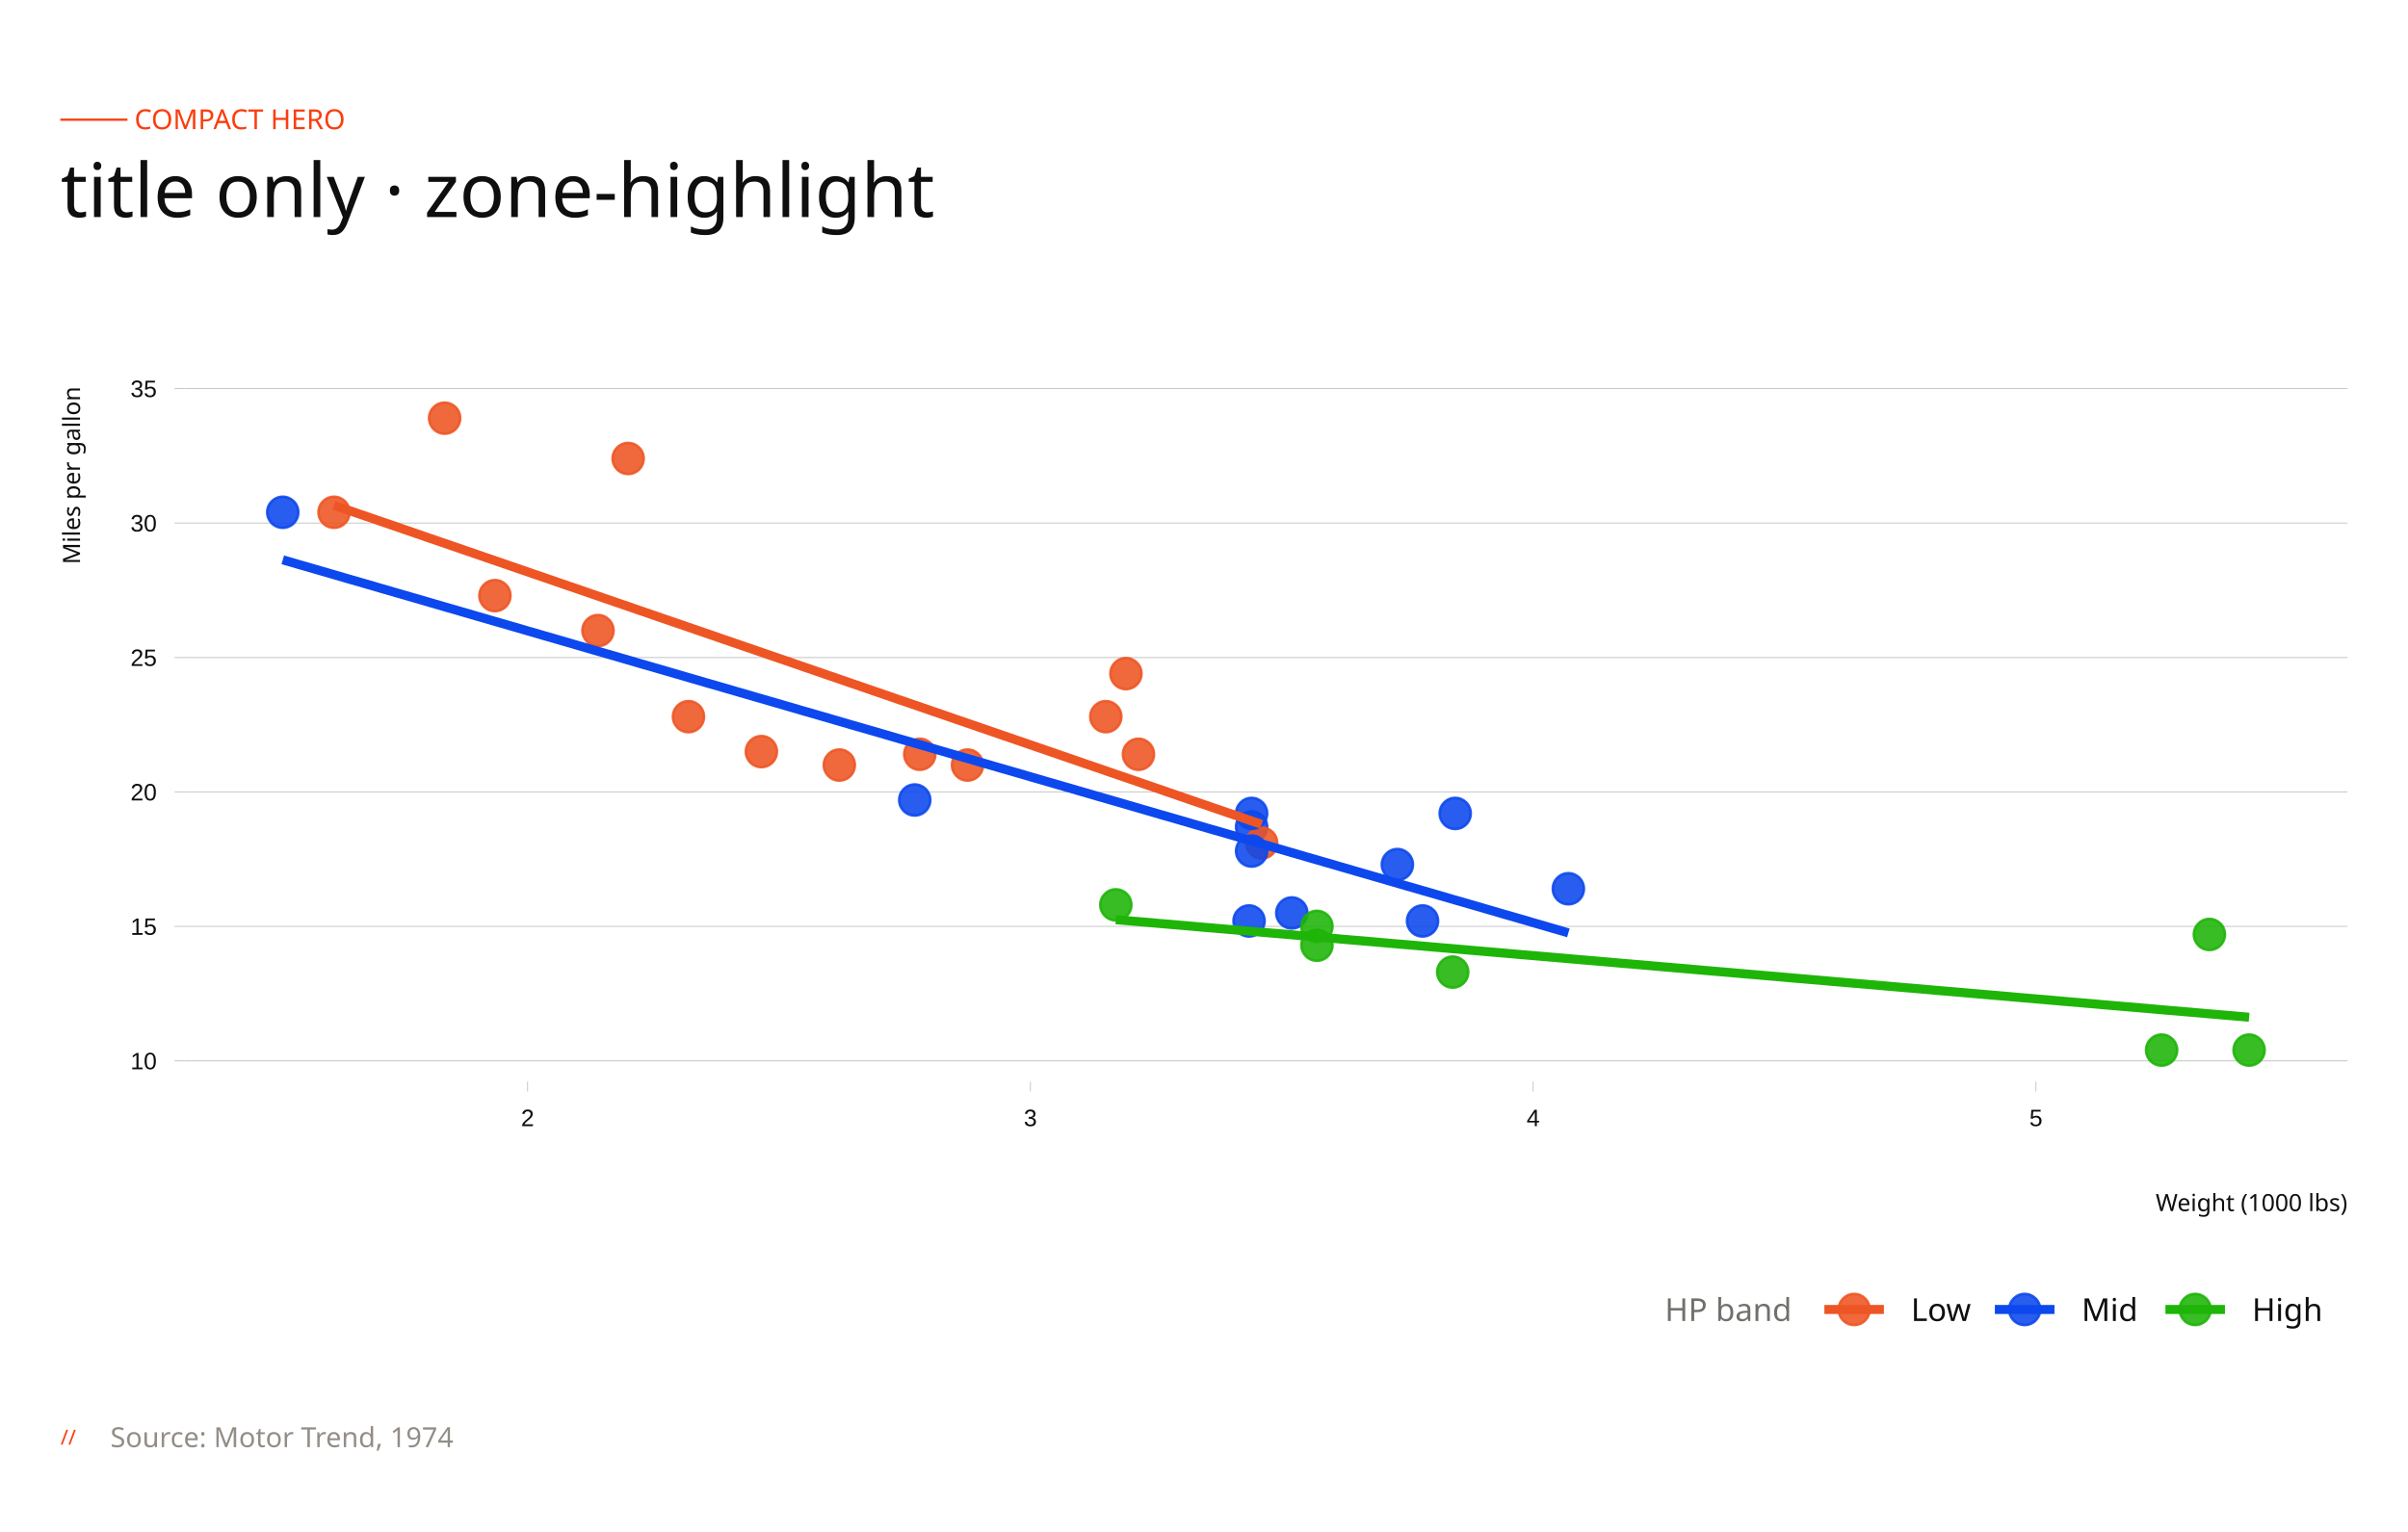
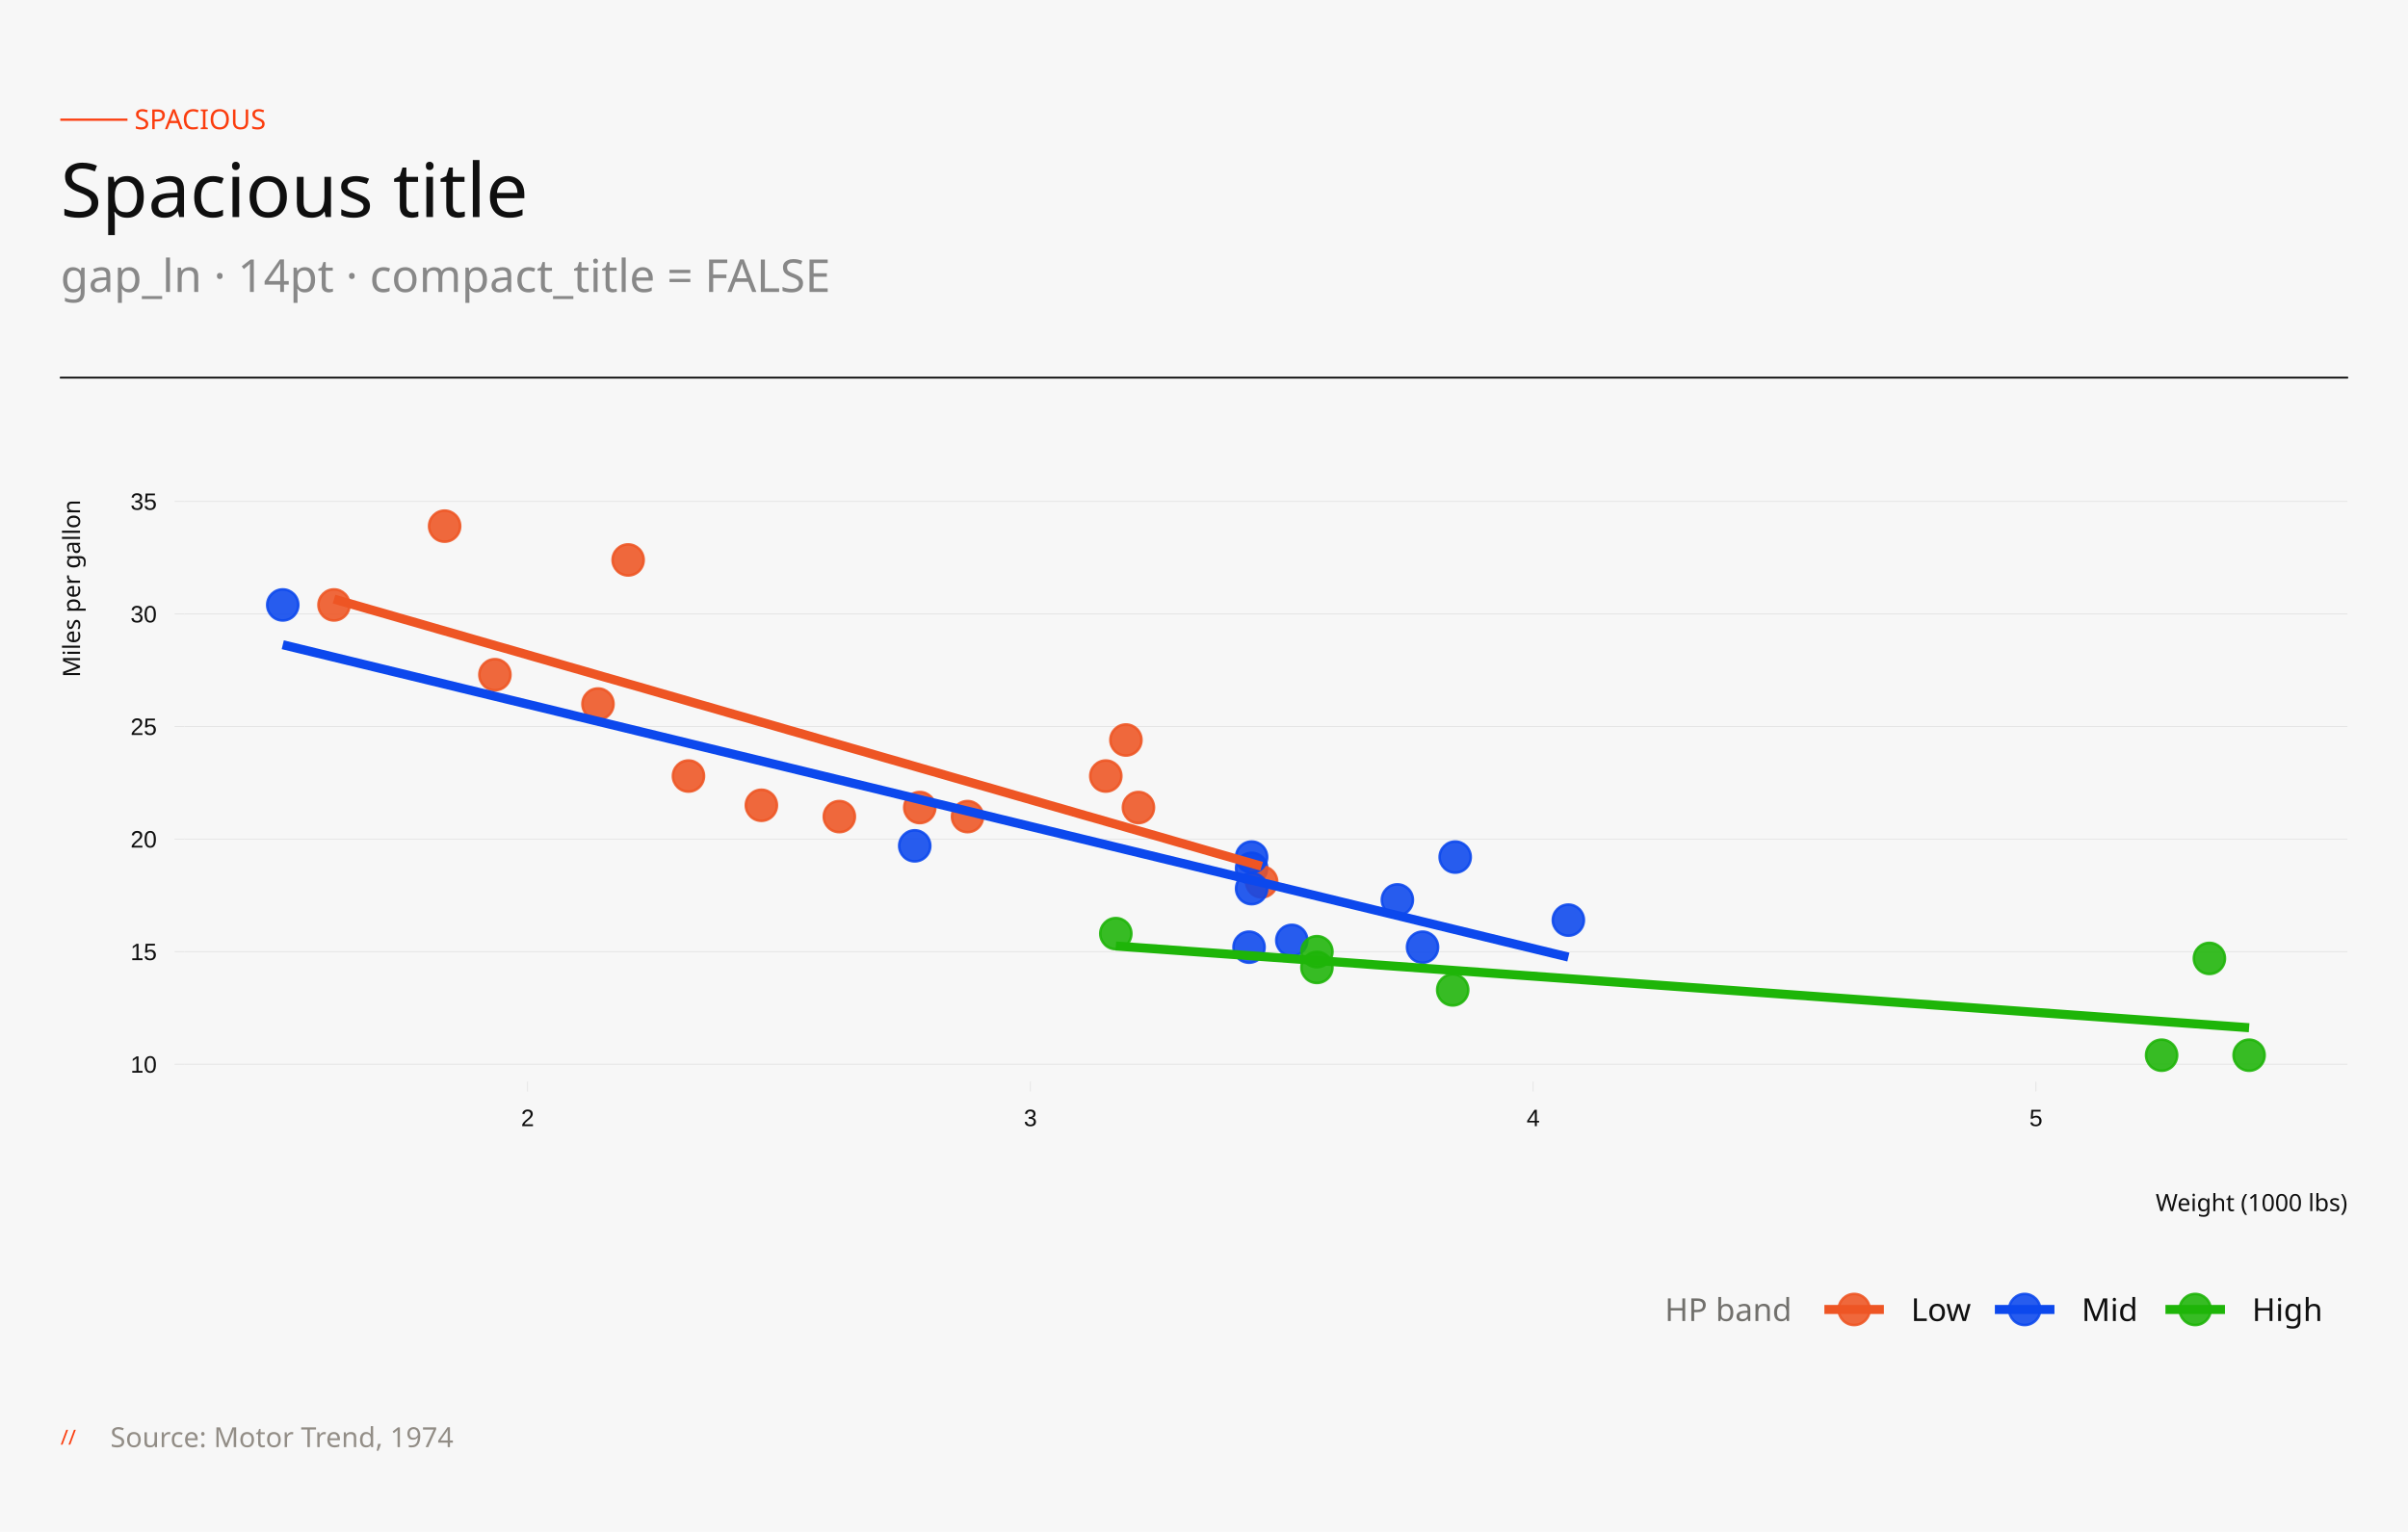
<svg xmlns="http://www.w3.org/2000/svg" width="396.00pt" height="252.00pt" viewBox="0 0 396.00 252.00">
  <g class="svglite">
    <defs>
      <style type="text/css">
    .svglite line, .svglite polyline, .svglite polygon, .svglite path, .svglite rect, .svglite circle {
      fill: none;
      stroke: #000000;
      stroke-linecap: round;
      stroke-linejoin: round;
      stroke-miterlimit: 10.00;
    }
    .svglite text {
      white-space: pre;
    }
    .svglite g.glyphgroup path {
      fill: inherit;
      stroke: none;
    }
  </style>
    </defs>
    <rect width="100%" height="100%" style="stroke: none; fill: none;" />
    <defs>
      <clipPath id="cpMC4wMHwzOTYuMDB8MC4wMHwyNTIuMDA=">
        <rect x="0.00" y="0.00" width="396.00" height="252.00" />
      </clipPath>
    </defs>
    <g clip-path="url(#cpMC4wMHwzOTYuMDB8MC4wMHwyNTIuMDA=)">
-       <rect x="0.00" y="0.00" width="396.00" height="252.00" style="stroke-width: 0.63; stroke: none;" />
+       <rect x="0.00" y="0.00" width="396.00" height="252.00" style="stroke-width: 0.63; stroke: none; fill: #F7F7F7;" />
    </g>
    <defs>
-       <clipPath id="cpMzAuMzN8Mzg2LjA0fDYzLjU5fDE3Ny45Mw==">
-         <rect x="30.33" y="63.59" width="355.71" height="114.34" />
+       <clipPath id="cpMzAuMzN8Mzg2LjA0fDgyLjIwfDE3Ny45Mw==">
+         <rect x="30.33" y="82.20" width="355.71" height="95.73" />
      </clipPath>
    </defs>
-     <g clip-path="url(#cpMzAuMzN8Mzg2LjA0fDYzLjU5fDE3Ny45Mw==)">
-       <rect x="30.33" y="63.59" width="355.71" height="114.34" style="stroke-width: 0.63; stroke: none;" />
-       <polyline points="30.33,174.51 386.04,174.51 " style="stroke-width: 0.15; stroke: #C4C4C4; stroke-linecap: butt;" />
-       <polyline points="30.33,152.39 386.04,152.39 " style="stroke-width: 0.15; stroke: #C4C4C4; stroke-linecap: butt;" />
-       <polyline points="30.33,130.27 386.04,130.27 " style="stroke-width: 0.15; stroke: #C4C4C4; stroke-linecap: butt;" />
-       <polyline points="30.33,108.16 386.04,108.16 " style="stroke-width: 0.15; stroke: #C4C4C4; stroke-linecap: butt;" />
-       <polyline points="30.33,86.04 386.04,86.04 " style="stroke-width: 0.15; stroke: #C4C4C4; stroke-linecap: butt;" />
-       <polyline points="30.33,63.92 386.04,63.92 " style="stroke-width: 0.15; stroke: #C4C4C4; stroke-linecap: butt;" />
-       <circle cx="138.03" cy="125.85" r="2.56" style="stroke-width: 0.42; stroke: #EE5524; stroke-opacity: 0.88; fill: #EE5524; fill-opacity: 0.88;" />
-       <circle cx="159.11" cy="125.85" r="2.56" style="stroke-width: 0.42; stroke: #EE5524; stroke-opacity: 0.88; fill: #EE5524; fill-opacity: 0.88;" />
-       <circle cx="113.22" cy="117.89" r="2.56" style="stroke-width: 0.42; stroke: #EE5524; stroke-opacity: 0.88; fill: #EE5524; fill-opacity: 0.88;" />
-       <circle cx="187.22" cy="124.08" r="2.56" style="stroke-width: 0.42; stroke: #EE5524; stroke-opacity: 0.88; fill: #EE5524; fill-opacity: 0.88;" />
-       <circle cx="205.83" cy="136.02" r="2.56" style="stroke-width: 0.42; stroke: #0C48ED; stroke-opacity: 0.88; fill: #0C48ED; fill-opacity: 0.88;" />
-       <circle cx="207.48" cy="138.68" r="2.56" style="stroke-width: 0.42; stroke: #EE5524; stroke-opacity: 0.88; fill: #EE5524; fill-opacity: 0.88;" />
-       <circle cx="216.57" cy="155.49" r="2.56" style="stroke-width: 0.42; stroke: #1EB508; stroke-opacity: 0.88; fill: #1EB508; fill-opacity: 0.88;" />
-       <circle cx="185.16" cy="110.81" r="2.56" style="stroke-width: 0.42; stroke: #EE5524; stroke-opacity: 0.88; fill: #EE5524; fill-opacity: 0.88;" />
-       <circle cx="181.85" cy="117.89" r="2.56" style="stroke-width: 0.42; stroke: #EE5524; stroke-opacity: 0.88; fill: #EE5524; fill-opacity: 0.88;" />
-       <circle cx="205.83" cy="133.81" r="2.56" style="stroke-width: 0.42; stroke: #0C48ED; stroke-opacity: 0.88; fill: #0C48ED; fill-opacity: 0.88;" />
-       <circle cx="205.83" cy="140.00" r="2.56" style="stroke-width: 0.42; stroke: #0C48ED; stroke-opacity: 0.88; fill: #0C48ED; fill-opacity: 0.88;" />
-       <circle cx="257.92" cy="146.20" r="2.56" style="stroke-width: 0.42; stroke: #0C48ED; stroke-opacity: 0.88; fill: #0C48ED; fill-opacity: 0.88;" />
-       <circle cx="229.80" cy="142.22" r="2.56" style="stroke-width: 0.42; stroke: #0C48ED; stroke-opacity: 0.88; fill: #0C48ED; fill-opacity: 0.88;" />
-       <circle cx="233.94" cy="151.50" r="2.56" style="stroke-width: 0.42; stroke: #0C48ED; stroke-opacity: 0.88; fill: #0C48ED; fill-opacity: 0.88;" />
-       <circle cx="355.48" cy="172.74" r="2.56" style="stroke-width: 0.42; stroke: #1EB508; stroke-opacity: 0.88; fill: #1EB508; fill-opacity: 0.88;" />
-       <circle cx="369.87" cy="172.74" r="2.56" style="stroke-width: 0.42; stroke: #1EB508; stroke-opacity: 0.88; fill: #1EB508; fill-opacity: 0.88;" />
-       <circle cx="363.34" cy="153.72" r="2.56" style="stroke-width: 0.42; stroke: #1EB508; stroke-opacity: 0.88; fill: #1EB508; fill-opacity: 0.88;" />
-       <circle cx="103.30" cy="75.42" r="2.56" style="stroke-width: 0.42; stroke: #EE5524; stroke-opacity: 0.88; fill: #EE5524; fill-opacity: 0.88;" />
-       <circle cx="54.93" cy="84.27" r="2.56" style="stroke-width: 0.42; stroke: #EE5524; stroke-opacity: 0.88; fill: #EE5524; fill-opacity: 0.88;" />
-       <circle cx="73.12" cy="68.79" r="2.56" style="stroke-width: 0.42; stroke: #EE5524; stroke-opacity: 0.88; fill: #EE5524; fill-opacity: 0.88;" />
-       <circle cx="125.21" cy="123.64" r="2.56" style="stroke-width: 0.42; stroke: #EE5524; stroke-opacity: 0.88; fill: #EE5524; fill-opacity: 0.88;" />
-       <circle cx="212.44" cy="150.18" r="2.56" style="stroke-width: 0.42; stroke: #0C48ED; stroke-opacity: 0.88; fill: #0C48ED; fill-opacity: 0.88;" />
-       <circle cx="205.41" cy="151.50" r="2.56" style="stroke-width: 0.42; stroke: #0C48ED; stroke-opacity: 0.88; fill: #0C48ED; fill-opacity: 0.88;" />
-       <circle cx="238.90" cy="159.91" r="2.56" style="stroke-width: 0.42; stroke: #1EB508; stroke-opacity: 0.88; fill: #1EB508; fill-opacity: 0.88;" />
-       <circle cx="239.31" cy="133.81" r="2.56" style="stroke-width: 0.42; stroke: #0C48ED; stroke-opacity: 0.88; fill: #0C48ED; fill-opacity: 0.88;" />
-       <circle cx="81.39" cy="97.98" r="2.56" style="stroke-width: 0.42; stroke: #EE5524; stroke-opacity: 0.88; fill: #EE5524; fill-opacity: 0.88;" />
-       <circle cx="98.34" cy="103.73" r="2.56" style="stroke-width: 0.42; stroke: #EE5524; stroke-opacity: 0.88; fill: #EE5524; fill-opacity: 0.88;" />
-       <circle cx="46.50" cy="84.27" r="2.56" style="stroke-width: 0.42; stroke: #0C48ED; stroke-opacity: 0.88; fill: #0C48ED; fill-opacity: 0.88;" />
-       <circle cx="183.50" cy="148.85" r="2.56" style="stroke-width: 0.42; stroke: #1EB508; stroke-opacity: 0.88; fill: #1EB508; fill-opacity: 0.88;" />
-       <circle cx="150.43" cy="131.60" r="2.56" style="stroke-width: 0.42; stroke: #0C48ED; stroke-opacity: 0.88; fill: #0C48ED; fill-opacity: 0.88;" />
-       <circle cx="216.57" cy="152.39" r="2.56" style="stroke-width: 0.42; stroke: #1EB508; stroke-opacity: 0.88; fill: #1EB508; fill-opacity: 0.88;" />
-       <circle cx="151.26" cy="124.08" r="2.56" style="stroke-width: 0.42; stroke: #EE5524; stroke-opacity: 0.88; fill: #EE5524; fill-opacity: 0.88;" />
-       <polyline points="54.93,83.12 56.86,83.78 58.79,84.45 60.72,85.11 62.65,85.78 64.59,86.44 66.52,87.11 68.45,87.77 70.38,88.44 72.31,89.10 74.24,89.76 76.17,90.43 78.10,91.09 80.03,91.76 81.96,92.42 83.90,93.09 85.83,93.75 87.76,94.42 89.69,95.08 91.62,95.75 93.55,96.41 95.48,97.07 97.41,97.74 99.34,98.40 101.27,99.07 103.21,99.73 105.14,100.40 107.07,101.06 109.00,101.73 110.93,102.39 112.86,103.05 114.79,103.72 116.72,104.38 118.65,105.05 120.58,105.71 122.52,106.38 124.45,107.04 126.38,107.71 128.31,108.37 130.24,109.03 132.17,109.70 134.10,110.36 136.03,111.03 137.96,111.69 139.89,112.36 141.83,113.02 143.76,113.69 145.69,114.35 147.62,115.02 149.55,115.68 151.48,116.34 153.41,117.01 155.34,117.67 157.27,118.34 159.20,119.00 161.14,119.67 163.07,120.33 165.00,121.00 166.93,121.66 168.86,122.32 170.79,122.99 172.72,123.65 174.65,124.32 176.58,124.98 178.51,125.65 180.45,126.31 182.38,126.98 184.31,127.64 186.24,128.30 188.17,128.97 190.10,129.63 192.03,130.30 193.96,130.96 195.89,131.63 197.82,132.29 199.76,132.96 201.69,133.62 203.62,134.28 205.55,134.95 207.48,135.61 " style="stroke-width: 1.49; stroke: #EE5524; stroke-linecap: butt;" />
-       <polyline points="46.50,92.09 49.17,92.87 51.85,93.64 54.53,94.42 57.20,95.20 59.88,95.97 62.55,96.75 65.23,97.53 67.91,98.30 70.58,99.08 73.26,99.86 75.93,100.63 78.61,101.41 81.29,102.19 83.96,102.96 86.64,103.74 89.32,104.52 91.99,105.29 94.67,106.07 97.34,106.85 100.02,107.62 102.70,108.40 105.37,109.18 108.05,109.95 110.73,110.73 113.40,111.51 116.08,112.29 118.75,113.06 121.43,113.84 124.11,114.62 126.78,115.39 129.46,116.17 132.13,116.95 134.81,117.72 137.49,118.50 140.16,119.28 142.84,120.05 145.52,120.83 148.19,121.61 150.87,122.38 153.54,123.16 156.22,123.94 158.90,124.71 161.57,125.49 164.25,126.27 166.93,127.04 169.60,127.82 172.28,128.60 174.95,129.37 177.63,130.15 180.31,130.93 182.98,131.70 185.66,132.48 188.34,133.26 191.01,134.04 193.69,134.81 196.36,135.59 199.04,136.37 201.72,137.14 204.39,137.92 207.07,138.70 209.74,139.47 212.42,140.25 215.10,141.03 217.77,141.80 220.45,142.58 223.13,143.36 225.80,144.13 228.48,144.91 231.15,145.69 233.83,146.46 236.51,147.24 239.18,148.02 241.86,148.79 244.54,149.57 247.21,150.35 249.89,151.12 252.56,151.90 255.24,152.68 257.92,153.46 " style="stroke-width: 1.49; stroke: #0C48ED; stroke-linecap: butt;" />
-       <polyline points="183.50,151.29 185.86,151.49 188.22,151.69 190.58,151.90 192.94,152.10 195.30,152.30 197.66,152.51 200.02,152.71 202.37,152.91 204.73,153.12 207.09,153.32 209.45,153.52 211.81,153.72 214.17,153.93 216.53,154.13 218.89,154.33 221.25,154.54 223.61,154.74 225.97,154.94 228.32,155.15 230.68,155.35 233.04,155.55 235.40,155.76 237.76,155.96 240.12,156.16 242.48,156.37 244.84,156.57 247.20,156.77 249.56,156.98 251.91,157.18 254.27,157.38 256.63,157.58 258.99,157.79 261.35,157.99 263.71,158.19 266.07,158.40 268.43,158.60 270.79,158.80 273.15,159.01 275.51,159.21 277.86,159.41 280.22,159.62 282.58,159.82 284.94,160.02 287.30,160.23 289.66,160.43 292.02,160.63 294.38,160.84 296.74,161.04 299.10,161.24 301.46,161.45 303.81,161.65 306.17,161.85 308.53,162.05 310.89,162.26 313.25,162.46 315.61,162.66 317.97,162.87 320.33,163.07 322.69,163.27 325.05,163.48 327.41,163.68 329.76,163.88 332.12,164.09 334.48,164.29 336.84,164.49 339.20,164.70 341.56,164.90 343.92,165.10 346.28,165.31 348.64,165.51 351.00,165.71 353.36,165.91 355.71,166.12 358.07,166.32 360.43,166.52 362.79,166.73 365.15,166.93 367.51,167.13 369.87,167.34 " style="stroke-width: 1.49; stroke: #1EB508; stroke-linecap: butt;" />
+     <g clip-path="url(#cpMzAuMzN8Mzg2LjA0fDgyLjIwfDE3Ny45Mw==)">
+       <rect x="30.33" y="82.20" width="355.71" height="95.73" style="stroke-width: 0.63; stroke: none; fill: #F7F7F7;" />
+       <polyline points="30.33,175.06 386.04,175.06 " style="stroke-width: 0.15; stroke: #E4E4E4; stroke-linecap: butt;" />
+       <polyline points="30.33,156.55 386.04,156.55 " style="stroke-width: 0.15; stroke: #E4E4E4; stroke-linecap: butt;" />
+       <polyline points="30.33,138.03 386.04,138.03 " style="stroke-width: 0.15; stroke: #E4E4E4; stroke-linecap: butt;" />
+       <polyline points="30.33,119.51 386.04,119.51 " style="stroke-width: 0.15; stroke: #E4E4E4; stroke-linecap: butt;" />
+       <polyline points="30.33,100.99 386.04,100.99 " style="stroke-width: 0.15; stroke: #E4E4E4; stroke-linecap: butt;" />
+       <polyline points="30.33,82.48 386.04,82.48 " style="stroke-width: 0.15; stroke: #E4E4E4; stroke-linecap: butt;" />
+       <circle cx="138.03" cy="134.33" r="2.56" style="stroke-width: 0.42; stroke: #EE5524; stroke-opacity: 0.88; fill: #EE5524; fill-opacity: 0.88;" />
+       <circle cx="159.11" cy="134.33" r="2.56" style="stroke-width: 0.42; stroke: #EE5524; stroke-opacity: 0.88; fill: #EE5524; fill-opacity: 0.88;" />
+       <circle cx="113.22" cy="127.66" r="2.56" style="stroke-width: 0.42; stroke: #EE5524; stroke-opacity: 0.88; fill: #EE5524; fill-opacity: 0.88;" />
+       <circle cx="187.22" cy="132.84" r="2.56" style="stroke-width: 0.42; stroke: #EE5524; stroke-opacity: 0.88; fill: #EE5524; fill-opacity: 0.88;" />
+       <circle cx="205.83" cy="142.84" r="2.56" style="stroke-width: 0.42; stroke: #0C48ED; stroke-opacity: 0.88; fill: #0C48ED; fill-opacity: 0.88;" />
+       <circle cx="207.48" cy="145.07" r="2.56" style="stroke-width: 0.42; stroke: #EE5524; stroke-opacity: 0.88; fill: #EE5524; fill-opacity: 0.88;" />
+       <circle cx="216.57" cy="159.14" r="2.56" style="stroke-width: 0.42; stroke: #1EB508; stroke-opacity: 0.88; fill: #1EB508; fill-opacity: 0.88;" />
+       <circle cx="185.16" cy="121.73" r="2.56" style="stroke-width: 0.42; stroke: #EE5524; stroke-opacity: 0.88; fill: #EE5524; fill-opacity: 0.88;" />
+       <circle cx="181.85" cy="127.66" r="2.56" style="stroke-width: 0.42; stroke: #EE5524; stroke-opacity: 0.88; fill: #EE5524; fill-opacity: 0.88;" />
+       <circle cx="205.83" cy="140.99" r="2.56" style="stroke-width: 0.42; stroke: #0C48ED; stroke-opacity: 0.88; fill: #0C48ED; fill-opacity: 0.88;" />
+       <circle cx="205.83" cy="146.18" r="2.56" style="stroke-width: 0.42; stroke: #0C48ED; stroke-opacity: 0.88; fill: #0C48ED; fill-opacity: 0.88;" />
+       <circle cx="257.92" cy="151.36" r="2.56" style="stroke-width: 0.42; stroke: #0C48ED; stroke-opacity: 0.88; fill: #0C48ED; fill-opacity: 0.88;" />
+       <circle cx="229.80" cy="148.03" r="2.56" style="stroke-width: 0.42; stroke: #0C48ED; stroke-opacity: 0.88; fill: #0C48ED; fill-opacity: 0.88;" />
+       <circle cx="233.94" cy="155.81" r="2.56" style="stroke-width: 0.42; stroke: #0C48ED; stroke-opacity: 0.88; fill: #0C48ED; fill-opacity: 0.88;" />
+       <circle cx="355.48" cy="173.58" r="2.56" style="stroke-width: 0.42; stroke: #1EB508; stroke-opacity: 0.88; fill: #1EB508; fill-opacity: 0.88;" />
+       <circle cx="369.87" cy="173.58" r="2.56" style="stroke-width: 0.42; stroke: #1EB508; stroke-opacity: 0.88; fill: #1EB508; fill-opacity: 0.88;" />
+       <circle cx="363.34" cy="157.66" r="2.56" style="stroke-width: 0.42; stroke: #1EB508; stroke-opacity: 0.88; fill: #1EB508; fill-opacity: 0.88;" />
+       <circle cx="103.30" cy="92.11" r="2.56" style="stroke-width: 0.42; stroke: #EE5524; stroke-opacity: 0.88; fill: #EE5524; fill-opacity: 0.88;" />
+       <circle cx="54.93" cy="99.51" r="2.56" style="stroke-width: 0.42; stroke: #EE5524; stroke-opacity: 0.88; fill: #EE5524; fill-opacity: 0.88;" />
+       <circle cx="73.12" cy="86.55" r="2.56" style="stroke-width: 0.42; stroke: #EE5524; stroke-opacity: 0.88; fill: #EE5524; fill-opacity: 0.88;" />
+       <circle cx="125.21" cy="132.47" r="2.56" style="stroke-width: 0.42; stroke: #EE5524; stroke-opacity: 0.88; fill: #EE5524; fill-opacity: 0.88;" />
+       <circle cx="212.44" cy="154.69" r="2.56" style="stroke-width: 0.42; stroke: #0C48ED; stroke-opacity: 0.88; fill: #0C48ED; fill-opacity: 0.88;" />
+       <circle cx="205.41" cy="155.81" r="2.56" style="stroke-width: 0.42; stroke: #0C48ED; stroke-opacity: 0.88; fill: #0C48ED; fill-opacity: 0.88;" />
+       <circle cx="238.90" cy="162.84" r="2.56" style="stroke-width: 0.42; stroke: #1EB508; stroke-opacity: 0.88; fill: #1EB508; fill-opacity: 0.88;" />
+       <circle cx="239.31" cy="140.99" r="2.56" style="stroke-width: 0.42; stroke: #0C48ED; stroke-opacity: 0.88; fill: #0C48ED; fill-opacity: 0.88;" />
+       <circle cx="81.39" cy="110.99" r="2.56" style="stroke-width: 0.42; stroke: #EE5524; stroke-opacity: 0.88; fill: #EE5524; fill-opacity: 0.88;" />
+       <circle cx="98.34" cy="115.81" r="2.56" style="stroke-width: 0.42; stroke: #EE5524; stroke-opacity: 0.88; fill: #EE5524; fill-opacity: 0.88;" />
+       <circle cx="46.50" cy="99.51" r="2.56" style="stroke-width: 0.42; stroke: #0C48ED; stroke-opacity: 0.88; fill: #0C48ED; fill-opacity: 0.88;" />
+       <circle cx="183.50" cy="153.58" r="2.56" style="stroke-width: 0.42; stroke: #1EB508; stroke-opacity: 0.88; fill: #1EB508; fill-opacity: 0.88;" />
+       <circle cx="150.43" cy="139.14" r="2.56" style="stroke-width: 0.42; stroke: #0C48ED; stroke-opacity: 0.88; fill: #0C48ED; fill-opacity: 0.88;" />
+       <circle cx="216.57" cy="156.55" r="2.56" style="stroke-width: 0.42; stroke: #1EB508; stroke-opacity: 0.88; fill: #1EB508; fill-opacity: 0.88;" />
+       <circle cx="151.26" cy="132.84" r="2.56" style="stroke-width: 0.42; stroke: #EE5524; stroke-opacity: 0.88; fill: #EE5524; fill-opacity: 0.88;" />
+       <polyline points="54.93,98.55 56.86,99.11 58.79,99.66 60.72,100.22 62.65,100.77 64.59,101.33 66.52,101.89 68.45,102.44 70.38,103.00 72.31,103.56 74.24,104.11 76.17,104.67 78.10,105.23 80.03,105.78 81.96,106.34 83.90,106.89 85.83,107.45 87.76,108.01 89.69,108.56 91.62,109.12 93.55,109.68 95.48,110.23 97.41,110.79 99.34,111.35 101.27,111.90 103.21,112.46 105.14,113.01 107.07,113.57 109.00,114.13 110.93,114.68 112.86,115.24 114.79,115.80 116.72,116.35 118.65,116.91 120.58,117.47 122.52,118.02 124.45,118.58 126.38,119.13 128.31,119.69 130.24,120.25 132.17,120.80 134.10,121.36 136.03,121.92 137.96,122.47 139.89,123.03 141.83,123.58 143.76,124.14 145.69,124.70 147.62,125.25 149.55,125.81 151.48,126.37 153.41,126.92 155.34,127.48 157.27,128.04 159.20,128.59 161.14,129.15 163.07,129.70 165.00,130.26 166.93,130.82 168.86,131.37 170.79,131.93 172.72,132.49 174.65,133.04 176.58,133.60 178.51,134.16 180.45,134.71 182.38,135.27 184.31,135.82 186.24,136.38 188.17,136.94 190.10,137.49 192.03,138.05 193.96,138.61 195.89,139.16 197.82,139.72 199.76,140.28 201.69,140.83 203.62,141.39 205.55,141.94 207.48,142.50 " style="stroke-width: 1.49; stroke: #EE5524; stroke-linecap: butt;" />
+       <polyline points="46.50,106.06 49.17,106.71 51.85,107.36 54.53,108.01 57.20,108.66 59.88,109.31 62.55,109.96 65.23,110.61 67.91,111.26 70.58,111.91 73.26,112.56 75.93,113.21 78.61,113.86 81.29,114.51 83.96,115.16 86.64,115.81 89.32,116.46 91.99,117.11 94.67,117.77 97.34,118.42 100.02,119.07 102.70,119.72 105.37,120.37 108.05,121.02 110.73,121.67 113.40,122.32 116.08,122.97 118.75,123.62 121.43,124.27 124.11,124.92 126.78,125.57 129.46,126.22 132.13,126.87 134.81,127.52 137.49,128.17 140.16,128.82 142.84,129.47 145.52,130.12 148.19,130.77 150.87,131.42 153.54,132.07 156.22,132.72 158.90,133.37 161.57,134.02 164.25,134.68 166.93,135.33 169.60,135.98 172.28,136.63 174.95,137.28 177.63,137.93 180.31,138.58 182.98,139.23 185.66,139.88 188.34,140.53 191.01,141.18 193.69,141.83 196.36,142.48 199.04,143.13 201.72,143.78 204.39,144.43 207.07,145.08 209.74,145.73 212.42,146.38 215.10,147.03 217.77,147.68 220.45,148.33 223.13,148.98 225.80,149.63 228.48,150.28 231.15,150.93 233.83,151.59 236.51,152.24 239.18,152.89 241.86,153.54 244.54,154.19 247.21,154.84 249.89,155.49 252.56,156.14 255.24,156.79 257.92,157.44 " style="stroke-width: 1.49; stroke: #0C48ED; stroke-linecap: butt;" />
+       <polyline points="183.50,155.62 185.86,155.79 188.22,155.96 190.58,156.13 192.94,156.30 195.30,156.47 197.66,156.64 200.02,156.81 202.37,156.98 204.73,157.15 207.09,157.32 209.45,157.49 211.81,157.66 214.17,157.83 216.53,158.00 218.89,158.17 221.25,158.34 223.61,158.51 225.97,158.69 228.32,158.86 230.68,159.03 233.04,159.20 235.40,159.37 237.76,159.54 240.12,159.71 242.48,159.88 244.84,160.05 247.20,160.22 249.56,160.39 251.91,160.56 254.27,160.73 256.63,160.90 258.99,161.07 261.35,161.24 263.71,161.41 266.07,161.58 268.43,161.75 270.79,161.92 273.15,162.09 275.51,162.26 277.86,162.43 280.22,162.60 282.58,162.77 284.94,162.94 287.30,163.11 289.66,163.28 292.02,163.45 294.38,163.62 296.74,163.79 299.10,163.96 301.46,164.13 303.81,164.30 306.17,164.47 308.53,164.64 310.89,164.81 313.25,164.98 315.61,165.15 317.97,165.32 320.33,165.49 322.69,165.66 325.05,165.83 327.41,166.00 329.76,166.17 332.12,166.34 334.48,166.51 336.84,166.68 339.20,166.85 341.56,167.02 343.92,167.19 346.28,167.36 348.64,167.53 351.00,167.70 353.36,167.87 355.71,168.04 358.07,168.21 360.43,168.38 362.79,168.55 365.15,168.72 367.51,168.89 369.87,169.06 " style="stroke-width: 1.49; stroke: #1EB508; stroke-linecap: butt;" />
    </g>
    <g clip-path="url(#cpMC4wMHwzOTYuMDB8MC4wMHwyNTIuMDA=)">
-       <text x="25.79" y="175.90" text-anchor="end" style="font-size: 3.90px;fill: #0F0F0F; font-family: &quot;Arial&quot;;" textLength="4.31px" lengthAdjust="spacingAndGlyphs">10</text>
-       <text x="25.79" y="153.78" text-anchor="end" style="font-size: 3.90px;fill: #0F0F0F; font-family: &quot;Arial&quot;;" textLength="4.31px" lengthAdjust="spacingAndGlyphs">15</text>
-       <text x="25.79" y="131.67" text-anchor="end" style="font-size: 3.90px;fill: #0F0F0F; font-family: &quot;Arial&quot;;" textLength="4.31px" lengthAdjust="spacingAndGlyphs">20</text>
-       <text x="25.79" y="109.55" text-anchor="end" style="font-size: 3.90px;fill: #0F0F0F; font-family: &quot;Arial&quot;;" textLength="4.31px" lengthAdjust="spacingAndGlyphs">25</text>
-       <text x="25.79" y="87.43" text-anchor="end" style="font-size: 3.90px;fill: #0F0F0F; font-family: &quot;Arial&quot;;" textLength="4.31px" lengthAdjust="spacingAndGlyphs">30</text>
-       <text x="25.79" y="65.32" text-anchor="end" style="font-size: 3.90px;fill: #0F0F0F; font-family: &quot;Arial&quot;;" textLength="4.31px" lengthAdjust="spacingAndGlyphs">35</text>
-       <polyline points="28.71,174.51 30.33,174.51 " style="stroke-width: 0.15; stroke: #C4C4C4; stroke-linecap: butt;" />
-       <polyline points="28.71,152.39 30.33,152.39 " style="stroke-width: 0.15; stroke: #C4C4C4; stroke-linecap: butt;" />
-       <polyline points="28.71,130.27 30.33,130.27 " style="stroke-width: 0.15; stroke: #C4C4C4; stroke-linecap: butt;" />
-       <polyline points="28.71,108.16 30.33,108.16 " style="stroke-width: 0.15; stroke: #C4C4C4; stroke-linecap: butt;" />
-       <polyline points="28.71,86.04 30.33,86.04 " style="stroke-width: 0.15; stroke: #C4C4C4; stroke-linecap: butt;" />
-       <polyline points="28.71,63.92 30.33,63.92 " style="stroke-width: 0.15; stroke: #C4C4C4; stroke-linecap: butt;" />
-       <polyline points="86.76,179.55 86.76,177.93 " style="stroke-width: 0.15; stroke: #C4C4C4; stroke-linecap: butt;" />
-       <polyline points="169.45,179.55 169.45,177.93 " style="stroke-width: 0.15; stroke: #C4C4C4; stroke-linecap: butt;" />
-       <polyline points="252.13,179.55 252.13,177.93 " style="stroke-width: 0.15; stroke: #C4C4C4; stroke-linecap: butt;" />
-       <polyline points="334.81,179.55 334.81,177.93 " style="stroke-width: 0.15; stroke: #C4C4C4; stroke-linecap: butt;" />
+       <text x="25.79" y="176.46" text-anchor="end" style="font-size: 3.90px;fill: #0F0F0F; font-family: &quot;Arial&quot;;" textLength="4.31px" lengthAdjust="spacingAndGlyphs">10</text>
+       <text x="25.79" y="157.94" text-anchor="end" style="font-size: 3.90px;fill: #0F0F0F; font-family: &quot;Arial&quot;;" textLength="4.31px" lengthAdjust="spacingAndGlyphs">15</text>
+       <text x="25.79" y="139.42" text-anchor="end" style="font-size: 3.90px;fill: #0F0F0F; font-family: &quot;Arial&quot;;" textLength="4.31px" lengthAdjust="spacingAndGlyphs">20</text>
+       <text x="25.79" y="120.90" text-anchor="end" style="font-size: 3.90px;fill: #0F0F0F; font-family: &quot;Arial&quot;;" textLength="4.31px" lengthAdjust="spacingAndGlyphs">25</text>
+       <text x="25.79" y="102.39" text-anchor="end" style="font-size: 3.90px;fill: #0F0F0F; font-family: &quot;Arial&quot;;" textLength="4.31px" lengthAdjust="spacingAndGlyphs">30</text>
+       <text x="25.79" y="83.87" text-anchor="end" style="font-size: 3.90px;fill: #0F0F0F; font-family: &quot;Arial&quot;;" textLength="4.31px" lengthAdjust="spacingAndGlyphs">35</text>
+       <polyline points="28.71,175.06 30.33,175.06 " style="stroke-width: 0.15; stroke: #E4E4E4; stroke-linecap: butt;" />
+       <polyline points="28.71,156.55 30.33,156.55 " style="stroke-width: 0.15; stroke: #E4E4E4; stroke-linecap: butt;" />
+       <polyline points="28.71,138.03 30.33,138.03 " style="stroke-width: 0.15; stroke: #E4E4E4; stroke-linecap: butt;" />
+       <polyline points="28.71,119.51 30.33,119.51 " style="stroke-width: 0.15; stroke: #E4E4E4; stroke-linecap: butt;" />
+       <polyline points="28.71,100.99 30.33,100.99 " style="stroke-width: 0.15; stroke: #E4E4E4; stroke-linecap: butt;" />
+       <polyline points="28.71,82.48 30.33,82.48 " style="stroke-width: 0.15; stroke: #E4E4E4; stroke-linecap: butt;" />
+       <polyline points="86.76,179.55 86.76,177.93 " style="stroke-width: 0.15; stroke: #E4E4E4; stroke-linecap: butt;" />
+       <polyline points="169.45,179.55 169.45,177.93 " style="stroke-width: 0.15; stroke: #E4E4E4; stroke-linecap: butt;" />
+       <polyline points="252.13,179.55 252.13,177.93 " style="stroke-width: 0.15; stroke: #E4E4E4; stroke-linecap: butt;" />
+       <polyline points="334.81,179.55 334.81,177.93 " style="stroke-width: 0.15; stroke: #E4E4E4; stroke-linecap: butt;" />
      <text x="86.76" y="185.25" text-anchor="middle" style="font-size: 3.90px;fill: #0F0F0F; font-family: &quot;Arial&quot;;" textLength="2.16px" lengthAdjust="spacingAndGlyphs">2</text>
      <text x="169.45" y="185.25" text-anchor="middle" style="font-size: 3.90px;fill: #0F0F0F; font-family: &quot;Arial&quot;;" textLength="2.16px" lengthAdjust="spacingAndGlyphs">3</text>
      <text x="252.13" y="185.25" text-anchor="middle" style="font-size: 3.90px;fill: #0F0F0F; font-family: &quot;Arial&quot;;" textLength="2.16px" lengthAdjust="spacingAndGlyphs">4</text>
      <text x="334.81" y="185.25" text-anchor="middle" style="font-size: 3.90px;fill: #0F0F0F; font-family: &quot;Arial&quot;;" textLength="2.16px" lengthAdjust="spacingAndGlyphs">5</text>
      <text x="386.04" y="199.23" text-anchor="end" style="font-size: 3.90px; font-weight: 100;fill: #0F0F0F; font-family: &quot;JetBrains Mono&quot;;" textLength="39.58px" lengthAdjust="spacingAndGlyphs">Weight (1000 lbs)</text>
-       <text transform="translate(13.16,63.59) rotate(-90)" text-anchor="end" style="font-size: 3.90px; font-weight: 100;fill: #0F0F0F; font-family: &quot;JetBrains Mono&quot;;" textLength="37.25px" lengthAdjust="spacingAndGlyphs">Miles per gallon</text>
+       <text transform="translate(13.16,82.20) rotate(-90)" text-anchor="end" style="font-size: 3.90px; font-weight: 100;fill: #0F0F0F; font-family: &quot;JetBrains Mono&quot;;" textLength="37.25px" lengthAdjust="spacingAndGlyphs">Miles per gallon</text>
      <rect x="270.56" y="206.05" width="115.48" height="18.72" style="stroke-width: 0.75; stroke: none;" />
-       <rect x="270.56" y="206.05" width="115.48" height="18.72" style="stroke-width: 0.63; stroke: none;" />
+       <rect x="270.56" y="206.05" width="115.48" height="18.72" style="stroke-width: 0.63; stroke: none; fill: #F7F7F7;" />
      <text x="273.79" y="217.31" style="font-size: 5.20px;fill: #71706C; font-family: &quot;JetBrains Mono&quot;;" textLength="21.77px" lengthAdjust="spacingAndGlyphs">HP band</text>
-       <rect x="298.80" y="209.29" width="12.24" height="12.24" style="stroke-width: 0.63; stroke: none;" />
+       <rect x="298.80" y="209.29" width="12.24" height="12.24" style="stroke-width: 0.63; stroke: none; fill: #F7F7F7;" />
      <circle cx="304.92" cy="215.41" r="2.56" style="stroke-width: 0.42; stroke: #EE5524; stroke-opacity: 0.88; fill: #EE5524; fill-opacity: 0.88;" />
      <line x1="300.02" y1="215.41" x2="309.81" y2="215.41" style="stroke-width: 1.49; stroke: #EE5524; stroke-linecap: butt;" />
-       <rect x="326.84" y="209.29" width="12.24" height="12.24" style="stroke-width: 0.63; stroke: none;" />
+       <rect x="326.84" y="209.29" width="12.24" height="12.24" style="stroke-width: 0.63; stroke: none; fill: #F7F7F7;" />
      <circle cx="332.96" cy="215.41" r="2.56" style="stroke-width: 0.42; stroke: #0C48ED; stroke-opacity: 0.88; fill: #0C48ED; fill-opacity: 0.88;" />
      <line x1="328.06" y1="215.41" x2="337.86" y2="215.41" style="stroke-width: 1.49; stroke: #0C48ED; stroke-linecap: butt;" />
-       <rect x="354.88" y="209.29" width="12.24" height="12.24" style="stroke-width: 0.63; stroke: none;" />
+       <rect x="354.88" y="209.29" width="12.24" height="12.24" style="stroke-width: 0.63; stroke: none; fill: #F7F7F7;" />
      <circle cx="361.00" cy="215.41" r="2.56" style="stroke-width: 0.42; stroke: #1EB508; stroke-opacity: 0.88; fill: #1EB508; fill-opacity: 0.88;" />
      <line x1="356.11" y1="215.41" x2="365.90" y2="215.41" style="stroke-width: 1.49; stroke: #1EB508; stroke-linecap: butt;" />
      <text x="314.27" y="217.31" style="font-size: 5.20px;fill: #0F0F0F; font-family: &quot;JetBrains Mono&quot;;" textLength="9.33px" lengthAdjust="spacingAndGlyphs">Low</text>
      <text x="342.32" y="217.31" style="font-size: 5.20px;fill: #0F0F0F; font-family: &quot;JetBrains Mono&quot;;" textLength="9.33px" lengthAdjust="spacingAndGlyphs">Mid</text>
      <text x="370.36" y="217.31" style="font-size: 5.20px;fill: #0F0F0F; font-family: &quot;JetBrains Mono&quot;;" textLength="12.44px" lengthAdjust="spacingAndGlyphs">High</text>
-       <text x="9.96" y="35.70" style="font-size: 12.35px;fill: #0F0F0F; font-family: &quot;Archivo&quot;;" textLength="131.84px" lengthAdjust="spacingAndGlyphs">title only · zone-highlight</text>
-       <text x="9.96" y="21.25" style="font-size: 4.55px;fill: #FB3D0E; font-family: &quot;JetBrains Mono&quot;;" textLength="46.48px" lengthAdjust="spacingAndGlyphs">──── COMPACT HERO</text>
+       <text x="9.96" y="48.03" style="font-size: 7.47px;fill: #888888; font-family: &quot;Satoshi&quot;;" textLength="126.52px" lengthAdjust="spacingAndGlyphs">gap_ln · 14pt  ·  compact_title = FALSE</text>
+       <polyline points="9.96,62.12 386.04,62.12 " style="stroke-width: 0.30; stroke: #0F0F0F;" />
+       <text x="9.96" y="35.70" style="font-size: 12.35px;fill: #0F0F0F; font-family: &quot;Archivo&quot;;" textLength="73.75px" lengthAdjust="spacingAndGlyphs">Spacious title</text>
+       <text x="9.96" y="21.25" style="font-size: 4.55px;fill: #FB3D0E; font-family: &quot;JetBrains Mono&quot;;" textLength="35.55px" lengthAdjust="spacingAndGlyphs">──── SPACIOUS</text>
      <text x="9.96" y="237.64" style="font-size: 3.41px;fill: #FB3D0E; font-family: &quot;JetBrains Mono&quot;;" textLength="8.19px" lengthAdjust="spacingAndGlyphs">//  </text>
      <text x="18.15" y="238.05" style="font-size: 4.55px;fill: #928D86; font-family: &quot;JetBrains Mono&quot;;" textLength="68.36px" lengthAdjust="spacingAndGlyphs">Source: Motor Trend, 1974</text>
    </g>
  </g>
</svg>
